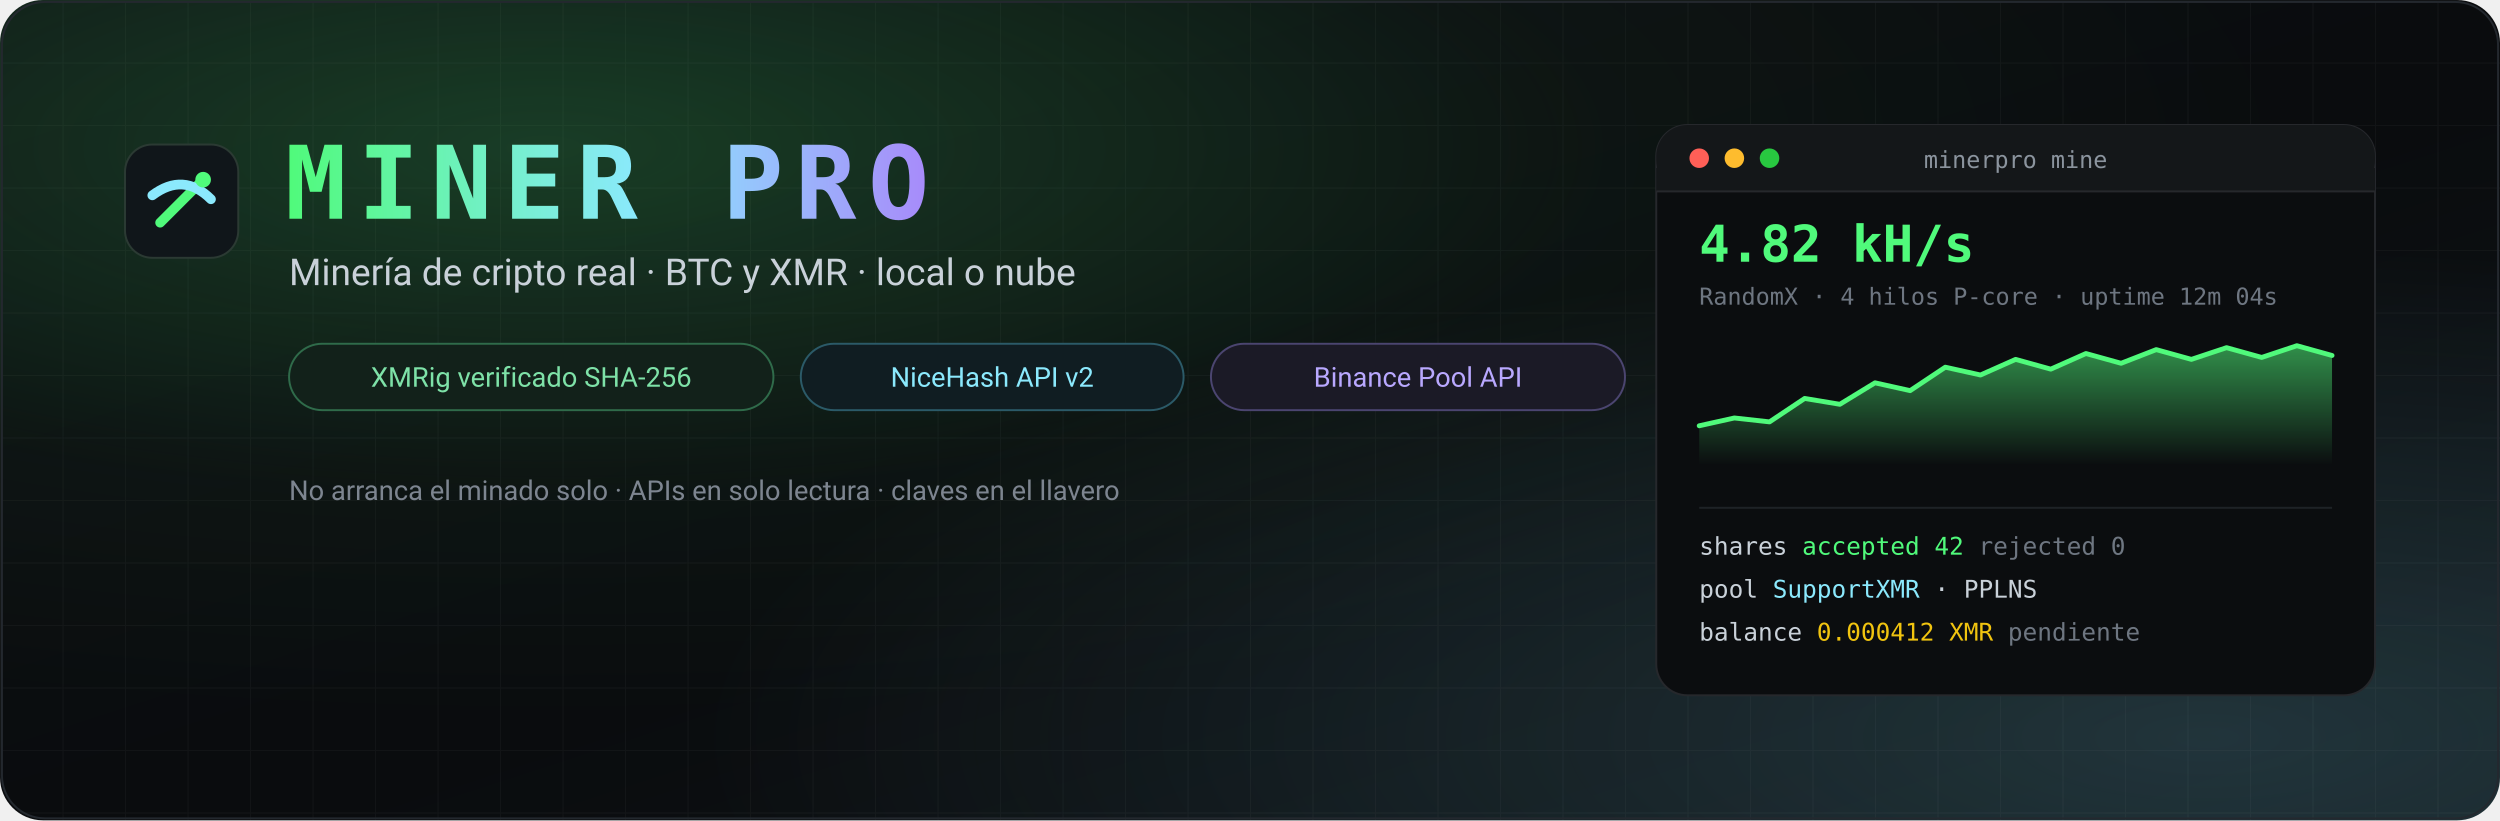
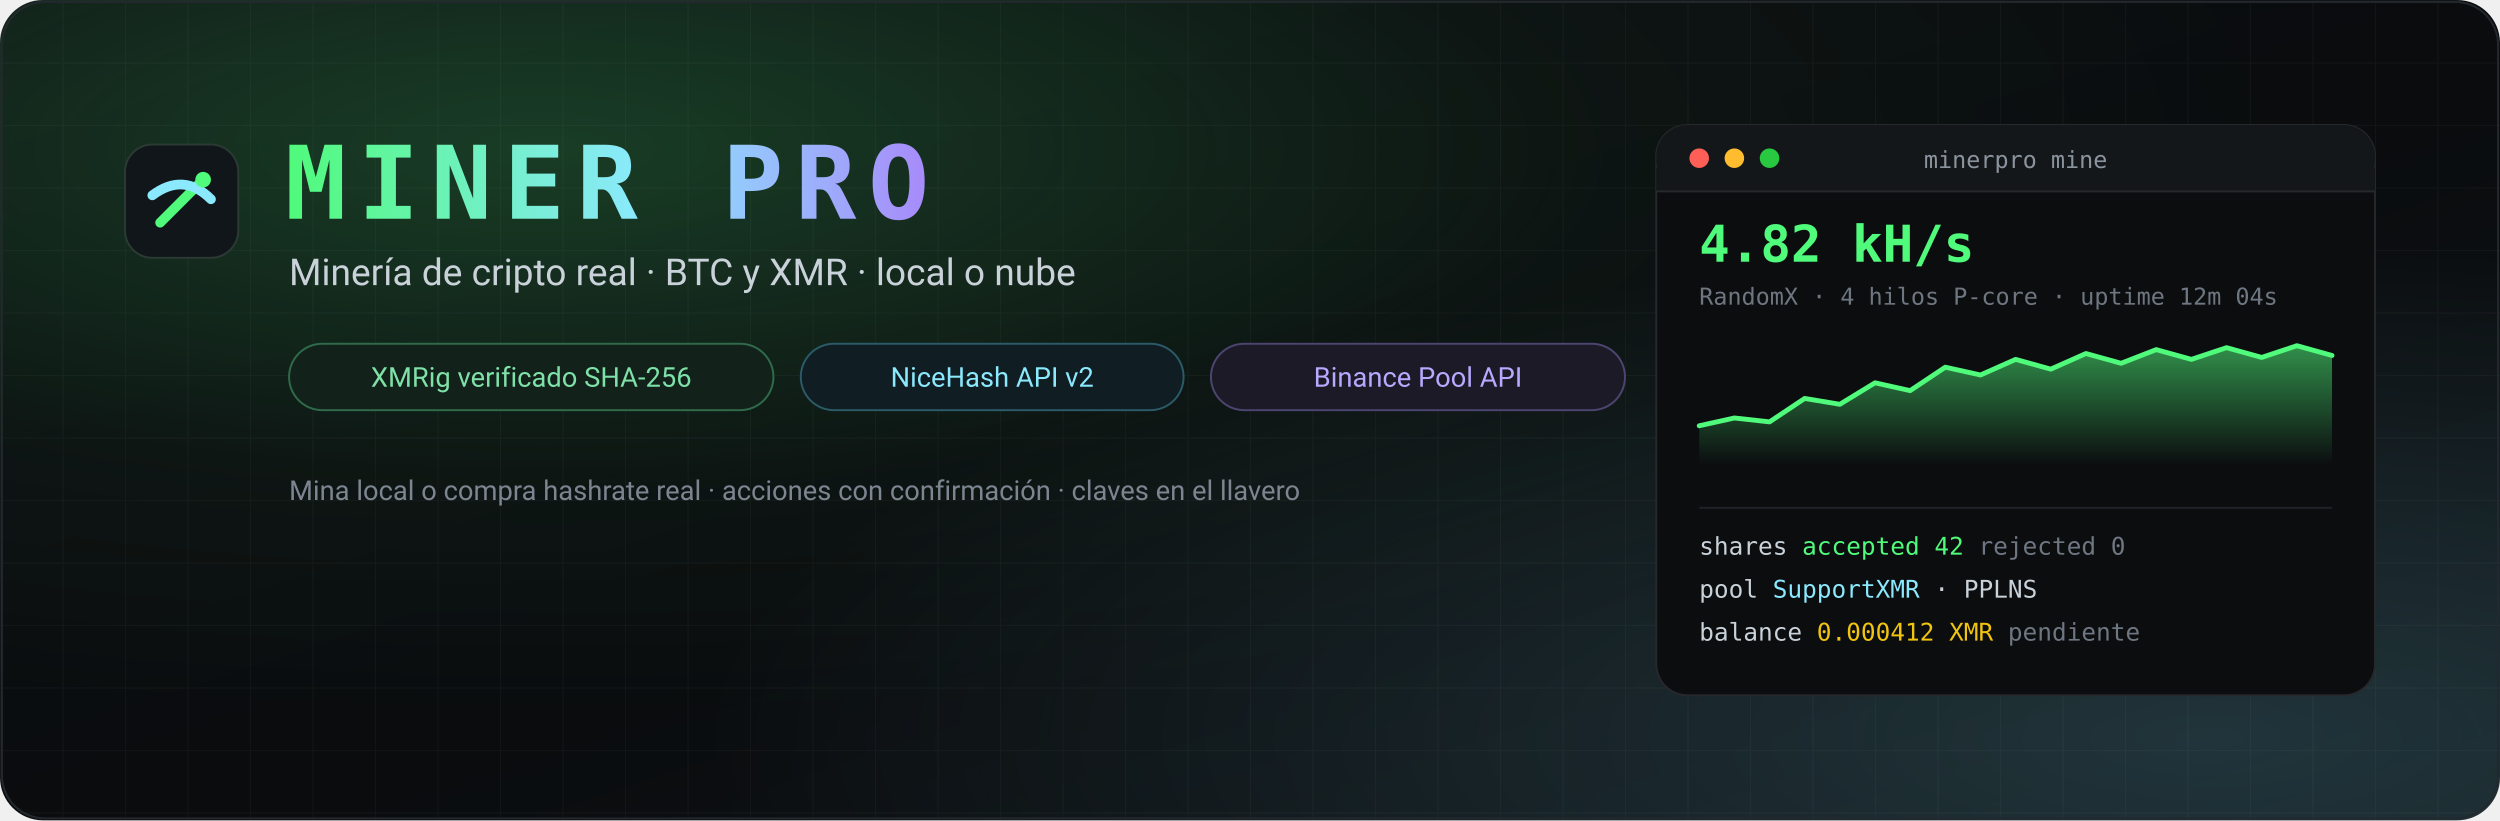
<svg xmlns="http://www.w3.org/2000/svg" width="1280" height="420" viewBox="0 0 1280 420" role="img" aria-label="MinerPro — minería de criptomonedas real, BTC y XMR, local o nube">
  <defs>
    <linearGradient id="bg" x1="0" y1="0" x2="1" y2="1">
      <stop offset="0%" stop-color="#0c0f12" />
      <stop offset="55%" stop-color="#0a0c0e" />
      <stop offset="100%" stop-color="#0e1418" />
    </linearGradient>
    <radialGradient id="glow" cx="22%" cy="18%" r="70%">
      <stop offset="0%" stop-color="#50fa7b" stop-opacity="0.20" />
      <stop offset="60%" stop-color="#50fa7b" stop-opacity="0.03" />
      <stop offset="100%" stop-color="#50fa7b" stop-opacity="0" />
    </radialGradient>
    <radialGradient id="glow2" cx="88%" cy="90%" r="60%">
      <stop offset="0%" stop-color="#8be9fd" stop-opacity="0.16" />
      <stop offset="100%" stop-color="#8be9fd" stop-opacity="0" />
    </radialGradient>
    <linearGradient id="title" x1="0" y1="0" x2="1" y2="0">
      <stop offset="0%" stop-color="#50fa7b" />
      <stop offset="55%" stop-color="#8be9fd" />
      <stop offset="100%" stop-color="#a78bfa" />
    </linearGradient>
    <linearGradient id="spark" x1="0" y1="0" x2="0" y2="1">
      <stop offset="0%" stop-color="#50fa7b" stop-opacity="0.55" />
      <stop offset="100%" stop-color="#50fa7b" stop-opacity="0" />
    </linearGradient>
    <pattern id="grid" width="32" height="32" patternUnits="userSpaceOnUse">
      <path d="M32 0H0V32" fill="none" stroke="#ffffff" stroke-opacity="0.035" stroke-width="1" />
    </pattern>
    <filter id="soft" x="-20%" y="-20%" width="140%" height="140%">
      <feGaussianBlur stdDeviation="10" />
    </filter>
  </defs>
  <rect width="1280" height="420" rx="22" fill="url(#bg)" />
  <rect width="1280" height="420" rx="22" fill="url(#grid)" />
  <rect width="1280" height="420" rx="22" fill="url(#glow)" />
  <rect width="1280" height="420" rx="22" fill="url(#glow2)" />
  <rect x="1" y="1" width="1278" height="418" rx="22" fill="none" stroke="#23282e" />
  <g transform="translate(64,74)">
    <rect x="0" y="0" width="58" height="58" rx="14" fill="#10161a" stroke="#2b3a33" />
    <path d="M18 40 L40 18" stroke="#50fa7b" stroke-width="5" stroke-linecap="round" />
    <path d="M14 26 q16 -12 30 2" stroke="#8be9fd" stroke-width="5" fill="none" stroke-linecap="round" />
    <circle cx="40" cy="18" r="4" fill="#50fa7b" />
  </g>
  <text x="146" y="112" font-family="ui-monospace, SFMono-Regular, Menlo, Consolas, monospace" font-size="52" font-weight="700" letter-spacing="6" fill="url(#title)">MINER PRO</text>
  <text x="148" y="146" font-family="ui-sans-serif, -apple-system, Segoe UI, Roboto, sans-serif" font-size="19" fill="#c9d1d9">Minería de cripto real · BTC y XMR · local o nube</text>
  <g font-family="ui-sans-serif, -apple-system, Segoe UI, Roboto, sans-serif" font-size="14">
    <rect x="148" y="176" width="248" height="34" rx="17" fill="#12211a" stroke="#2f6b4a" />
    <text x="272" y="198" fill="#7ee2a8" text-anchor="middle">XMRig verificado SHA-256</text>
    <rect x="410" y="176" width="196" height="34" rx="17" fill="#101d22" stroke="#2b5a68" />
    <text x="508" y="198" fill="#8be9fd" text-anchor="middle">NiceHash API v2</text>
    <rect x="620" y="176" width="212" height="34" rx="17" fill="#1b1a26" stroke="#4b4570" />
    <text x="726" y="198" fill="#b9a8ff" text-anchor="middle">Binance Pool API</text>
  </g>
-   <text x="148" y="256" font-family="ui-sans-serif, -apple-system, Segoe UI, Roboto, sans-serif" font-size="14" fill="#7d8590">No arranca el minado solo · APIs en solo lectura · claves en el llavero</text>
+   <text x="148" y="256" font-family="ui-sans-serif, -apple-system, Segoe UI, Roboto, sans-serif" font-size="14" fill="#7d8590">Mina local o compra hashrate real · acciones con confirmación · claves en el llavero</text>
  <g transform="translate(848,64)">
    <rect x="0" y="0" width="368" height="292" rx="16" fill="#0b0d0f" stroke="#26282c" />
    <rect x="0" y="0" width="368" height="34" rx="16" fill="#141719" />
    <rect x="0" y="22" width="368" height="12" fill="#141719" />
    <line x1="0" y1="34" x2="368" y2="34" stroke="#26282c" />
    <circle cx="22" cy="17" r="5" fill="#ff5f57" />
    <circle cx="40" cy="17" r="5" fill="#febc2e" />
    <circle cx="58" cy="17" r="5" fill="#28c840" />
    <text x="184" y="22" font-family="ui-monospace, Menlo, Consolas, monospace" font-size="12" fill="#8b949e" text-anchor="middle">minerpro mine</text>
    <text x="22" y="70" font-family="ui-monospace, Menlo, Consolas, monospace" font-size="26" font-weight="700" fill="#50fa7b">4.82 kH/s</text>
    <text x="22" y="92" font-family="ui-monospace, Menlo, Consolas, monospace" font-size="12" fill="#6e7681">RandomX · 4 hilos P-core · uptime 12m 04s</text>
    <g transform="translate(22,110)">
      <path d="M0,44 L18,40 L36,42 L54,30 L72,33 L90,22 L108,26 L126,14 L144,18 L162,10 L180,15 L198,7 L216,12 L234,5 L252,10 L270,4 L288,9 L306,3 L324,8 L324,64 L0,64 Z" fill="url(#spark)" />
      <polyline points="0,44 18,40 36,42 54,30 72,33 90,22 108,26 126,14 144,18 162,10 180,15 198,7 216,12 234,5 252,10 270,4 288,9 306,3 324,8" fill="none" stroke="#50fa7b" stroke-width="2.5" stroke-linejoin="round" stroke-linecap="round" />
    </g>
    <line x1="22" y1="196" x2="346" y2="196" stroke="#1e2226" />
    <g font-family="ui-monospace, Menlo, Consolas, monospace" font-size="12.5" fill="#c9d1d9">
      <text x="22" y="220">shares    <tspan fill="#50fa7b">accepted 42</tspan>
        <tspan fill="#6e7681">rejected 0</tspan>
      </text>
      <text x="22" y="242">pool      <tspan fill="#8be9fd">SupportXMR</tspan> · PPLNS</text>
      <text x="22" y="264">balance   <tspan fill="#f1c40f">0.000412 XMR</tspan>
        <tspan fill="#6e7681">pendiente</tspan>
      </text>
    </g>
  </g>
</svg>
